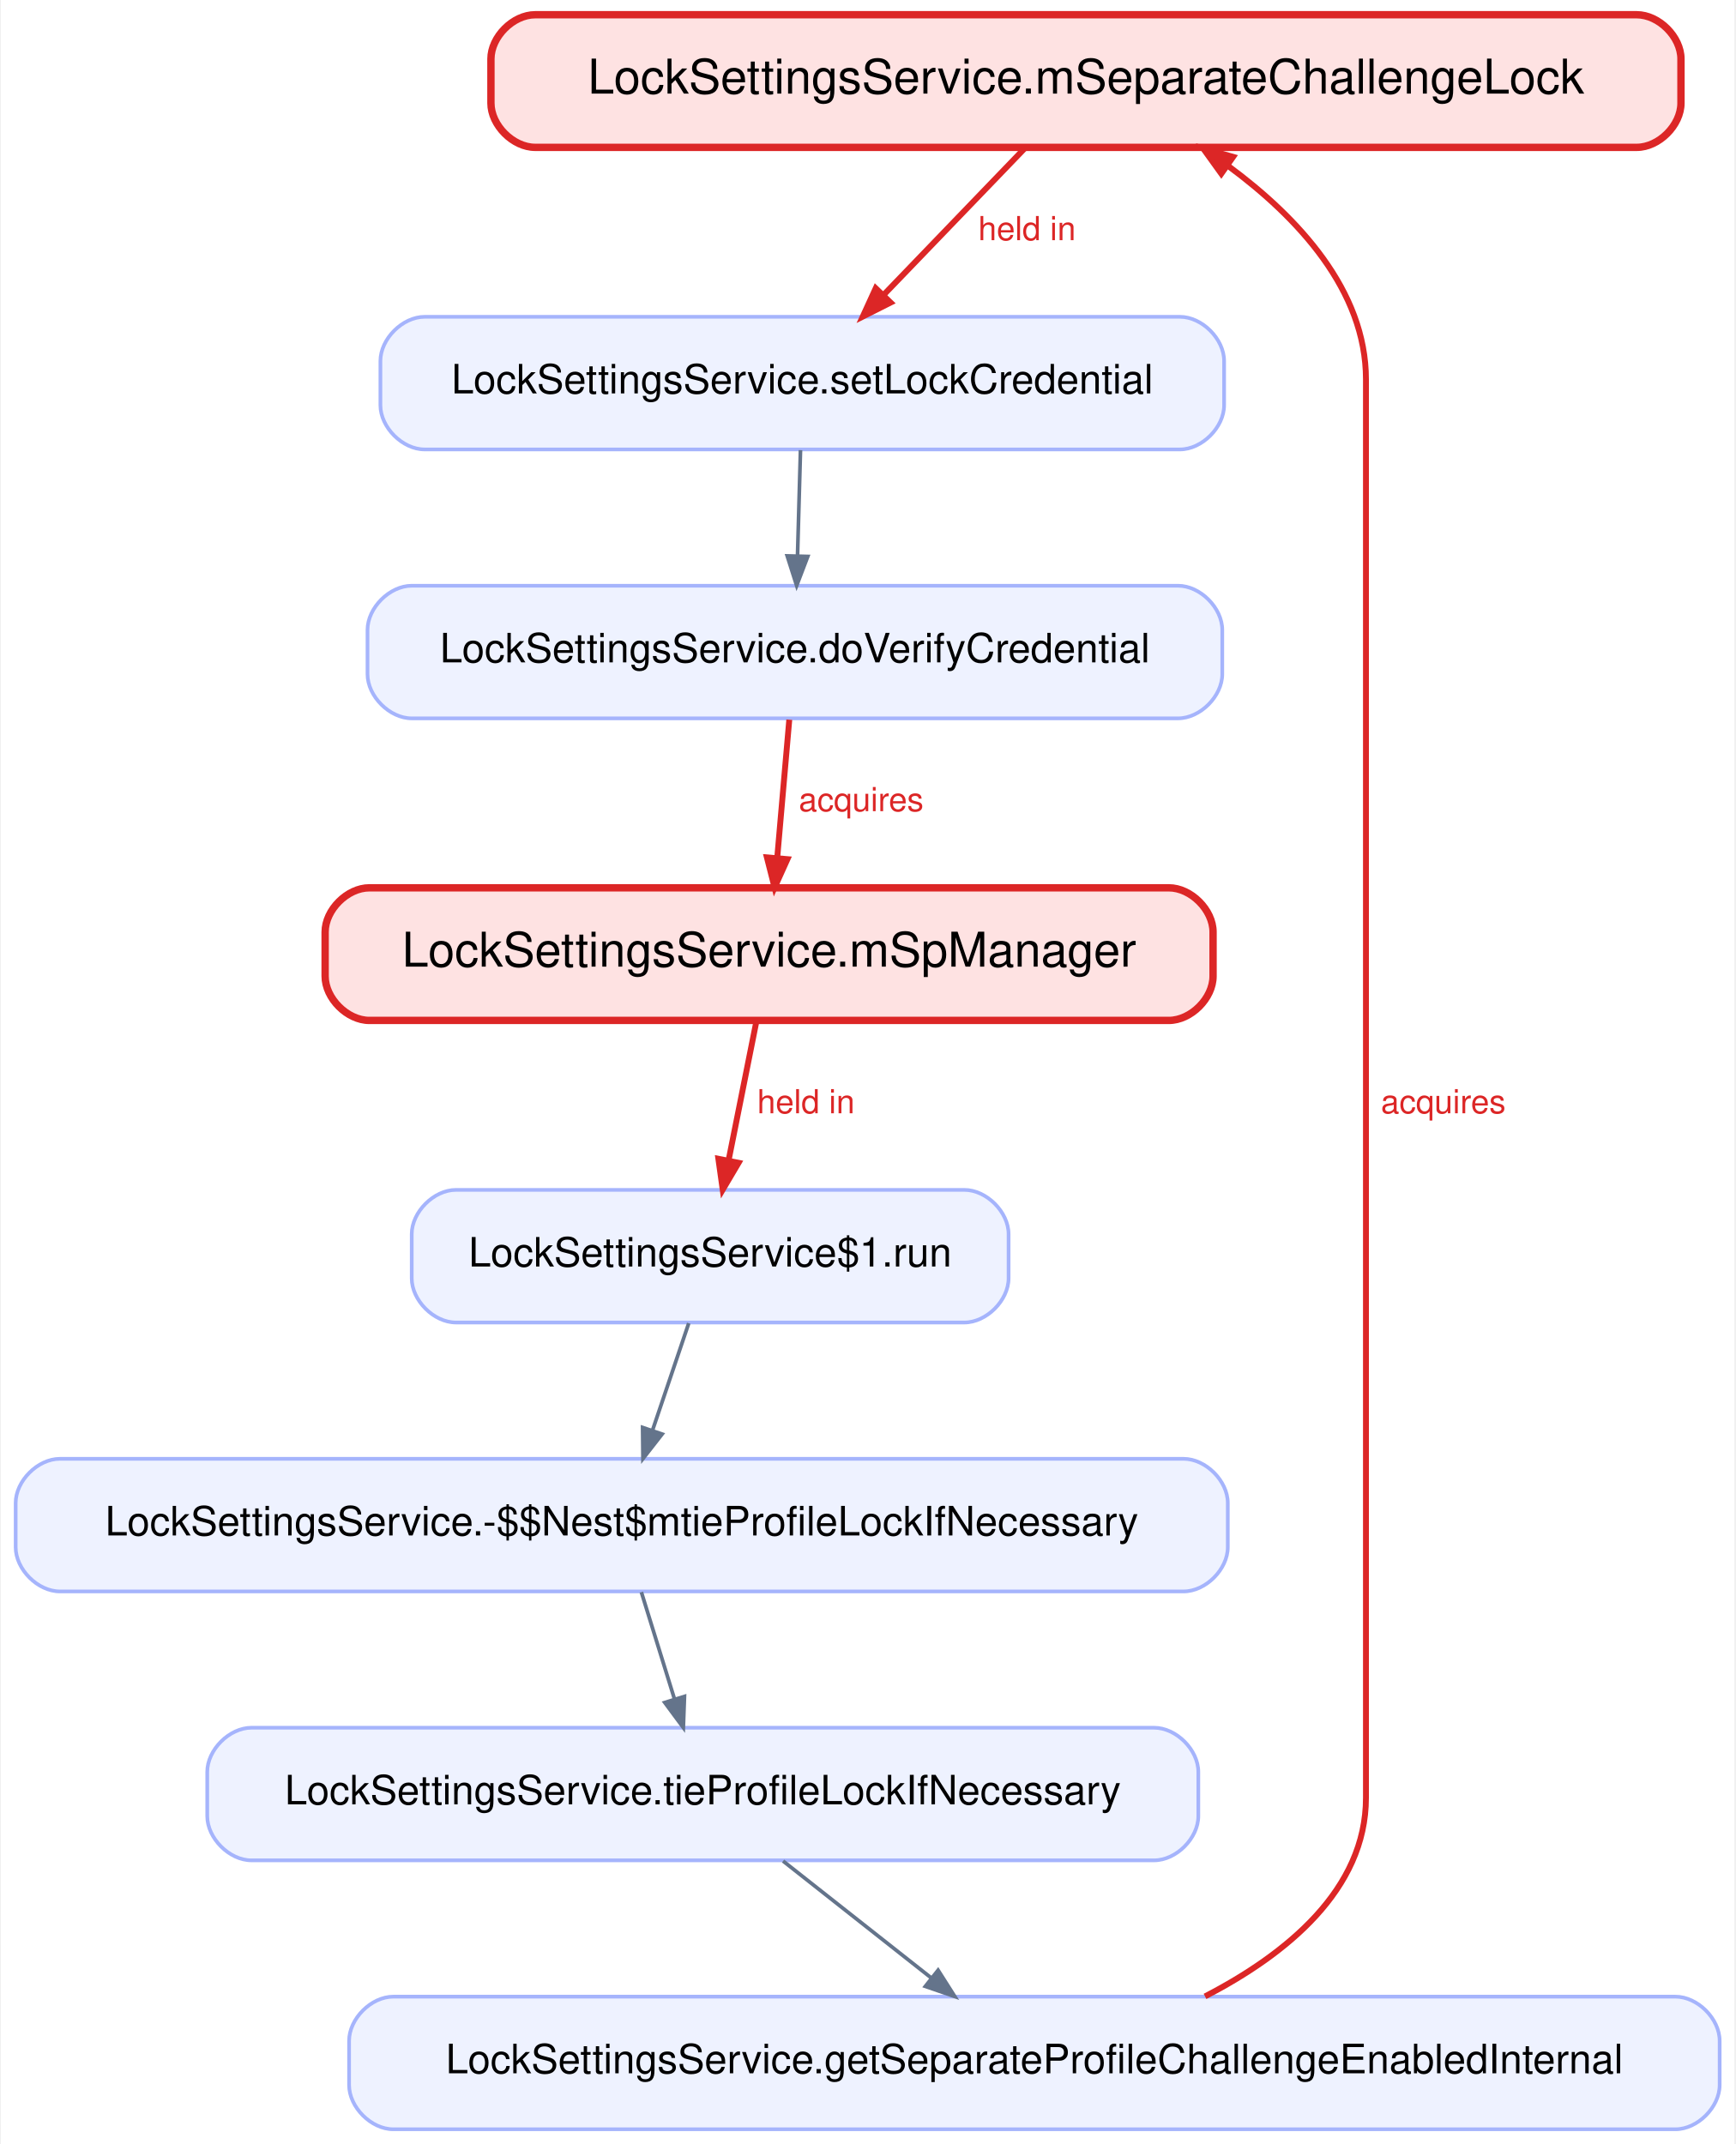
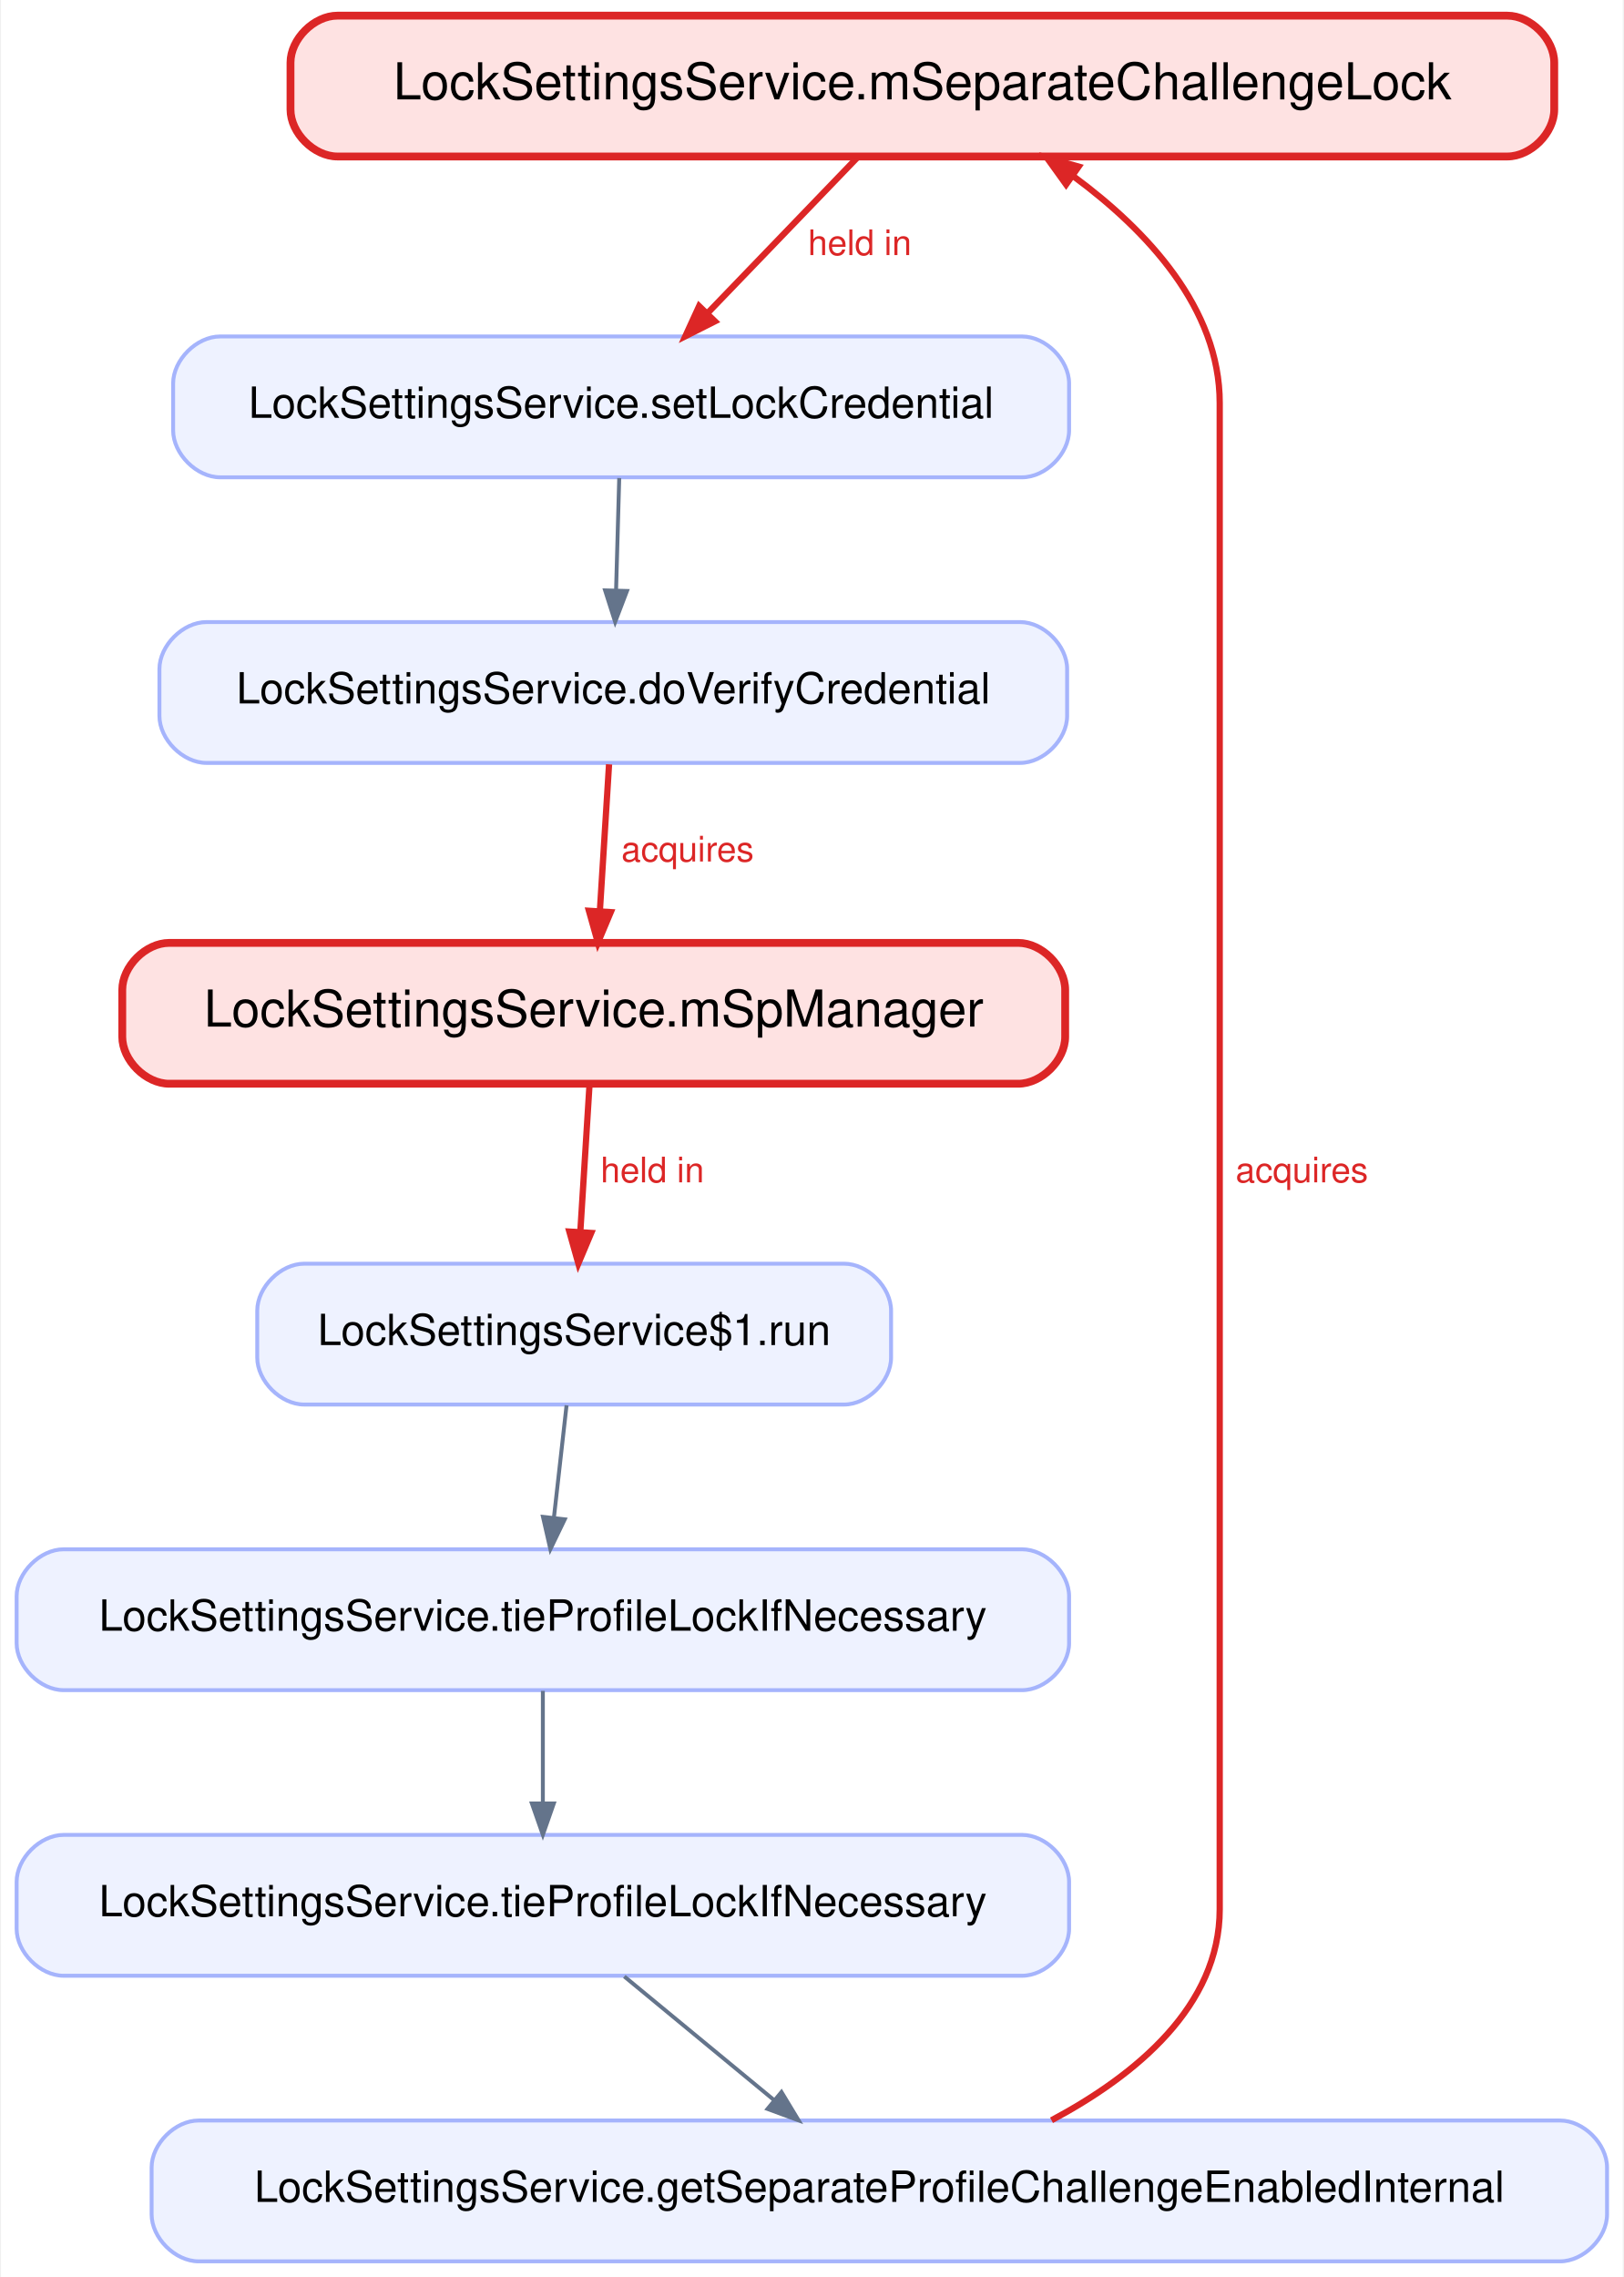
- <svg xmlns="http://www.w3.org/2000/svg" width="471pt" height="582pt" viewBox="0.00 0.00 470.50 582.00">
+ <svg xmlns="http://www.w3.org/2000/svg" width="415pt" height="582pt" viewBox="0.00 0.00 414.50 582.00">
  <g id="graph0" class="graph" transform="scale(1 1) rotate(0) translate(4 578)">
-     <polygon fill="white" stroke="transparent" points="-4,4 -4,-578 466.5,-578 466.5,4 -4,4" />
+     <polygon fill="white" stroke="transparent" points="-4,4 -4,-578 410.5,-578 410.5,4 -4,4" />
    <g id="node1" class="node">
-       <path fill="#fee2e2" stroke="#dc2626" stroke-width="2" d="M440,-574C440,-574 141,-574 141,-574 135,-574 129,-568 129,-562 129,-562 129,-550 129,-550 129,-544 135,-538 141,-538 141,-538 440,-538 440,-538 446,-538 452,-544 452,-550 452,-550 452,-562 452,-562 452,-568 446,-574 440,-574" />
-       <text text-anchor="middle" x="290.5" y="-552.6" font-family="Helvetica,sans-Serif" font-size="13.00">LockSettingsService.mSeparateChallengeLock</text>
+       <path fill="#fee2e2" stroke="#dc2626" stroke-width="2" d="M381,-574C381,-574 82,-574 82,-574 76,-574 70,-568 70,-562 70,-562 70,-550 70,-550 70,-544 76,-538 82,-538 82,-538 381,-538 381,-538 387,-538 393,-544 393,-550 393,-550 393,-562 393,-562 393,-568 387,-574 381,-574" />
+       <text text-anchor="middle" x="231.5" y="-552.6" font-family="Helvetica,sans-Serif" font-size="13.00">LockSettingsService.mSeparateChallengeLock</text>
    </g>
    <g id="node3" class="node">
-       <path fill="#eef2ff" stroke="#a5b4fc" d="M316,-492C316,-492 111,-492 111,-492 105,-492 99,-486 99,-480 99,-480 99,-468 99,-468 99,-462 105,-456 111,-456 111,-456 316,-456 316,-456 322,-456 328,-462 328,-468 328,-468 328,-480 328,-480 328,-486 322,-492 316,-492" />
-       <text text-anchor="middle" x="213.5" y="-471.2" font-family="Helvetica,sans-Serif" font-size="11.00">LockSettingsService.setLockCredential</text>
+       <path fill="#eef2ff" stroke="#a5b4fc" d="M257,-492C257,-492 52,-492 52,-492 46,-492 40,-486 40,-480 40,-480 40,-468 40,-468 40,-462 46,-456 52,-456 52,-456 257,-456 257,-456 263,-456 269,-462 269,-468 269,-468 269,-480 269,-480 269,-486 263,-492 257,-492" />
+       <text text-anchor="middle" x="154.5" y="-471.2" font-family="Helvetica,sans-Serif" font-size="11.00">LockSettingsService.setLockCredential</text>
    </g>
    <g id="edge1" class="edge">
-       <path fill="none" stroke="#dc2626" stroke-width="1.6" d="M273.79,-537.64C262.62,-526.03 247.79,-510.63 235.63,-498" />
-       <polygon fill="#dc2626" stroke="#dc2626" stroke-width="1.6" points="237.48,-495.87 229.91,-492.05 233.44,-499.76 237.48,-495.87" />
-       <text text-anchor="middle" x="274.5" y="-512.8" font-family="Helvetica,sans-Serif" font-size="9.00" fill="#dc2626"> held in</text>
+       <path fill="none" stroke="#dc2626" stroke-width="1.6" d="M214.79,-537.64C203.62,-526.03 188.79,-510.63 176.63,-498" />
+       <polygon fill="#dc2626" stroke="#dc2626" stroke-width="1.6" points="178.48,-495.87 170.91,-492.05 174.44,-499.76 178.48,-495.87" />
+       <text text-anchor="middle" x="215.5" y="-512.8" font-family="Helvetica,sans-Serif" font-size="9.00" fill="#dc2626"> held in</text>
    </g>
    <g id="node2" class="node">
-       <path fill="#fee2e2" stroke="#dc2626" stroke-width="2" d="M313,-337C313,-337 96,-337 96,-337 90,-337 84,-331 84,-325 84,-325 84,-313 84,-313 84,-307 90,-301 96,-301 96,-301 313,-301 313,-301 319,-301 325,-307 325,-313 325,-313 325,-325 325,-325 325,-331 319,-337 313,-337" />
-       <text text-anchor="middle" x="204.5" y="-315.6" font-family="Helvetica,sans-Serif" font-size="13.00">LockSettingsService.mSpManager</text>
+       <path fill="#fee2e2" stroke="#dc2626" stroke-width="2" d="M256,-337C256,-337 39,-337 39,-337 33,-337 27,-331 27,-325 27,-325 27,-313 27,-313 27,-307 33,-301 39,-301 39,-301 256,-301 256,-301 262,-301 268,-307 268,-313 268,-313 268,-325 268,-325 268,-331 262,-337 256,-337" />
+       <text text-anchor="middle" x="147.5" y="-315.6" font-family="Helvetica,sans-Serif" font-size="13.00">LockSettingsService.mSpManager</text>
    </g>
    <g id="node5" class="node">
-       <path fill="#eef2ff" stroke="#a5b4fc" d="M257.5,-255C257.5,-255 119.5,-255 119.5,-255 113.5,-255 107.5,-249 107.5,-243 107.5,-243 107.5,-231 107.5,-231 107.5,-225 113.5,-219 119.5,-219 119.5,-219 257.5,-219 257.5,-219 263.5,-219 269.5,-225 269.5,-231 269.5,-231 269.5,-243 269.5,-243 269.5,-249 263.5,-255 257.5,-255" />
-       <text text-anchor="middle" x="188.5" y="-234.2" font-family="Helvetica,sans-Serif" font-size="11.00">LockSettingsService$1.run</text>
+       <path fill="#eef2ff" stroke="#a5b4fc" d="M211.5,-255C211.5,-255 73.5,-255 73.5,-255 67.5,-255 61.5,-249 61.5,-243 61.5,-243 61.5,-231 61.5,-231 61.5,-225 67.5,-219 73.5,-219 73.5,-219 211.5,-219 211.5,-219 217.5,-219 223.5,-225 223.5,-231 223.5,-231 223.5,-243 223.5,-243 223.5,-249 217.5,-255 211.5,-255" />
+       <text text-anchor="middle" x="142.5" y="-234.2" font-family="Helvetica,sans-Serif" font-size="11.00">LockSettingsService$1.run</text>
    </g>
    <g id="edge4" class="edge">
-       <path fill="none" stroke="#dc2626" stroke-width="1.6" d="M201.03,-300.64C198.83,-289.66 195.96,-275.29 193.52,-263.09" />
-       <polygon fill="#dc2626" stroke="#dc2626" stroke-width="1.6" points="196.22,-262.35 191.91,-255.05 190.73,-263.44 196.22,-262.35" />
-       <text text-anchor="middle" x="214.5" y="-275.8" font-family="Helvetica,sans-Serif" font-size="9.00" fill="#dc2626"> held in</text>
+       <path fill="none" stroke="#dc2626" stroke-width="1.6" d="M146.42,-300.64C145.73,-289.66 144.83,-275.29 144.07,-263.09" />
+       <polygon fill="#dc2626" stroke="#dc2626" stroke-width="1.6" points="146.86,-262.86 143.57,-255.05 141.27,-263.21 146.86,-262.86" />
+       <text text-anchor="middle" x="162.5" y="-275.8" font-family="Helvetica,sans-Serif" font-size="9.00" fill="#dc2626"> held in</text>
    </g>
    <g id="node4" class="node">
-       <path fill="#eef2ff" stroke="#a5b4fc" d="M315.5,-419C315.5,-419 107.5,-419 107.5,-419 101.5,-419 95.5,-413 95.5,-407 95.5,-407 95.5,-395 95.5,-395 95.5,-389 101.5,-383 107.5,-383 107.5,-383 315.5,-383 315.5,-383 321.5,-383 327.5,-389 327.5,-395 327.5,-395 327.5,-407 327.5,-407 327.5,-413 321.5,-419 315.5,-419" />
-       <text text-anchor="middle" x="211.5" y="-398.2" font-family="Helvetica,sans-Serif" font-size="11.00">LockSettingsService.doVerifyCredential</text>
+       <path fill="#eef2ff" stroke="#a5b4fc" d="M256.5,-419C256.5,-419 48.5,-419 48.5,-419 42.5,-419 36.5,-413 36.5,-407 36.5,-407 36.5,-395 36.5,-395 36.5,-389 42.5,-383 48.5,-383 48.5,-383 256.5,-383 256.5,-383 262.5,-383 268.5,-389 268.5,-395 268.5,-395 268.5,-407 268.5,-407 268.5,-413 262.5,-419 256.5,-419" />
+       <text text-anchor="middle" x="152.5" y="-398.2" font-family="Helvetica,sans-Serif" font-size="11.00">LockSettingsService.doVerifyCredential</text>
    </g>
    <g id="edge2" class="edge">
-       <path fill="none" stroke="#64748b" d="M213.02,-455.81C212.77,-447.18 212.47,-436.56 212.21,-427.03" />
-       <polygon fill="#64748b" stroke="#64748b" points="215,-426.95 211.98,-419.03 209.41,-427.1 215,-426.95" />
+       <path fill="none" stroke="#64748b" d="M154.02,-455.81C153.77,-447.18 153.47,-436.56 153.21,-427.03" />
+       <polygon fill="#64748b" stroke="#64748b" points="156,-426.95 152.98,-419.03 150.41,-427.1 156,-426.95" />
    </g>
    <g id="edge3" class="edge">
-       <path fill="none" stroke="#dc2626" stroke-width="1.6" d="M209.98,-382.64C209.02,-371.66 207.76,-357.29 206.7,-345.09" />
-       <polygon fill="#dc2626" stroke="#dc2626" stroke-width="1.6" points="209.48,-344.78 205.99,-337.05 203.9,-345.26 209.48,-344.78" />
-       <text text-anchor="middle" x="229.5" y="-357.8" font-family="Helvetica,sans-Serif" font-size="9.00" fill="#dc2626"> acquires</text>
+       <path fill="none" stroke="#dc2626" stroke-width="1.6" d="M151.42,-382.64C150.73,-371.66 149.83,-357.29 149.07,-345.09" />
+       <polygon fill="#dc2626" stroke="#dc2626" stroke-width="1.6" points="151.86,-344.86 148.57,-337.05 146.27,-345.21 151.86,-344.86" />
+       <text text-anchor="middle" x="171.5" y="-357.8" font-family="Helvetica,sans-Serif" font-size="9.00" fill="#dc2626"> acquires</text>
    </g>
    <g id="node6" class="node">
-       <path fill="#eef2ff" stroke="#a5b4fc" d="M317,-182C317,-182 12,-182 12,-182 6,-182 0,-176 0,-170 0,-170 0,-158 0,-158 0,-152 6,-146 12,-146 12,-146 317,-146 317,-146 323,-146 329,-152 329,-158 329,-158 329,-170 329,-170 329,-176 323,-182 317,-182" />
-       <text text-anchor="middle" x="164.5" y="-161.2" font-family="Helvetica,sans-Serif" font-size="11.00">LockSettingsService.-$$Nest$mtieProfileLockIfNecessary</text>
+       <path fill="#eef2ff" stroke="#a5b4fc" d="M257,-182C257,-182 12,-182 12,-182 6,-182 0,-176 0,-170 0,-170 0,-158 0,-158 0,-152 6,-146 12,-146 12,-146 257,-146 257,-146 263,-146 269,-152 269,-158 269,-158 269,-170 269,-170 269,-176 263,-182 257,-182" />
+       <text text-anchor="middle" x="134.5" y="-161.2" font-family="Helvetica,sans-Serif" font-size="11.00">LockSettingsService.tieProfileLockIfNecessary</text>
    </g>
    <g id="edge5" class="edge">
-       <path fill="none" stroke="#64748b" d="M182.69,-218.81C179.74,-210.09 176.11,-199.34 172.86,-189.75" />
-       <polygon fill="#64748b" stroke="#64748b" points="175.47,-188.71 170.26,-182.03 170.17,-190.5 175.47,-188.71" />
+       <path fill="none" stroke="#64748b" d="M140.56,-218.81C139.59,-210.18 138.39,-199.56 137.32,-190.03" />
+       <polygon fill="#64748b" stroke="#64748b" points="140.1,-189.66 136.42,-182.03 134.53,-190.29 140.1,-189.66" />
    </g>
    <g id="node7" class="node">
-       <path fill="#eef2ff" stroke="#a5b4fc" d="M309,-109C309,-109 64,-109 64,-109 58,-109 52,-103 52,-97 52,-97 52,-85 52,-85 52,-79 58,-73 64,-73 64,-73 309,-73 309,-73 315,-73 321,-79 321,-85 321,-85 321,-97 321,-97 321,-103 315,-109 309,-109" />
-       <text text-anchor="middle" x="186.5" y="-88.2" font-family="Helvetica,sans-Serif" font-size="11.00">LockSettingsService.tieProfileLockIfNecessary</text>
+       <path fill="#eef2ff" stroke="#a5b4fc" d="M257,-109C257,-109 12,-109 12,-109 6,-109 0,-103 0,-97 0,-97 0,-85 0,-85 0,-79 6,-73 12,-73 12,-73 257,-73 257,-73 263,-73 269,-79 269,-85 269,-85 269,-97 269,-97 269,-103 263,-109 257,-109" />
+       <text text-anchor="middle" x="134.5" y="-88.2" font-family="Helvetica,sans-Serif" font-size="11.00">LockSettingsService.tieProfileLockIfNecessary</text>
    </g>
    <g id="edge6" class="edge">
-       <path fill="none" stroke="#64748b" d="M169.83,-145.81C172.53,-137.09 175.86,-126.34 178.83,-116.75" />
-       <polygon fill="#64748b" stroke="#64748b" points="181.53,-117.5 181.22,-109.03 176.18,-115.84 181.53,-117.5" />
+       <path fill="none" stroke="#64748b" d="M134.5,-145.81C134.5,-137.18 134.5,-126.56 134.5,-117.03" />
+       <polygon fill="#64748b" stroke="#64748b" points="137.3,-117.03 134.5,-109.03 131.7,-117.03 137.3,-117.03" />
    </g>
    <g id="node8" class="node">
-       <path fill="#eef2ff" stroke="#a5b4fc" d="M450.5,-36C450.5,-36 102.5,-36 102.5,-36 96.5,-36 90.5,-30 90.5,-24 90.5,-24 90.5,-12 90.5,-12 90.5,-6 96.5,0 102.5,0 102.5,0 450.5,0 450.5,0 456.5,0 462.5,-6 462.5,-12 462.5,-12 462.5,-24 462.5,-24 462.5,-30 456.5,-36 450.5,-36" />
-       <text text-anchor="middle" x="276.5" y="-15.2" font-family="Helvetica,sans-Serif" font-size="11.00">LockSettingsService.getSeparateProfileChallengeEnabledInternal</text>
+       <path fill="#eef2ff" stroke="#a5b4fc" d="M394.5,-36C394.5,-36 46.5,-36 46.5,-36 40.5,-36 34.5,-30 34.5,-24 34.5,-24 34.5,-12 34.5,-12 34.5,-6 40.5,0 46.5,0 46.5,0 394.5,0 394.5,0 400.5,0 406.5,-6 406.5,-12 406.5,-12 406.5,-24 406.5,-24 406.5,-30 400.5,-36 394.5,-36" />
+       <text text-anchor="middle" x="220.5" y="-15.2" font-family="Helvetica,sans-Serif" font-size="11.00">LockSettingsService.getSeparateProfileChallengeEnabledInternal</text>
    </g>
    <g id="edge7" class="edge">
-       <path fill="none" stroke="#64748b" d="M208.29,-72.81C220.34,-63.31 235.44,-51.39 248.38,-41.19" />
-       <polygon fill="#64748b" stroke="#64748b" points="250.37,-43.18 254.91,-36.03 246.9,-38.79 250.37,-43.18" />
+       <path fill="none" stroke="#64748b" d="M155.32,-72.81C166.83,-63.31 181.27,-51.39 193.63,-41.19" />
+       <polygon fill="#64748b" stroke="#64748b" points="195.49,-43.28 199.87,-36.03 191.92,-38.96 195.49,-43.28" />
    </g>
    <g id="edge8" class="edge">
-       <path fill="none" stroke="#dc2626" stroke-width="1.6" d="M322.82,-36.07C344.87,-47.47 366.5,-65.02 366.5,-90 366.5,-475 366.5,-475 366.5,-475 366.5,-499.23 347.95,-519.04 329.18,-532.89" />
-       <polygon fill="#dc2626" stroke="#dc2626" stroke-width="1.6" points="327.24,-530.84 322.29,-537.72 330.45,-535.42 327.24,-530.84" />
-       <text text-anchor="middle" x="387.5" y="-275.8" font-family="Helvetica,sans-Serif" font-size="9.00" fill="#dc2626"> acquires</text>
+       <path fill="none" stroke="#dc2626" stroke-width="1.6" d="M264.51,-36.06C286.09,-47.57 307.5,-65.24 307.5,-90 307.5,-475 307.5,-475 307.5,-475 307.5,-499.23 288.95,-519.04 270.18,-532.89" />
+       <polygon fill="#dc2626" stroke="#dc2626" stroke-width="1.6" points="268.24,-530.84 263.29,-537.72 271.45,-535.42 268.24,-530.84" />
+       <text text-anchor="middle" x="328.5" y="-275.8" font-family="Helvetica,sans-Serif" font-size="9.00" fill="#dc2626"> acquires</text>
    </g>
  </g>
</svg>
